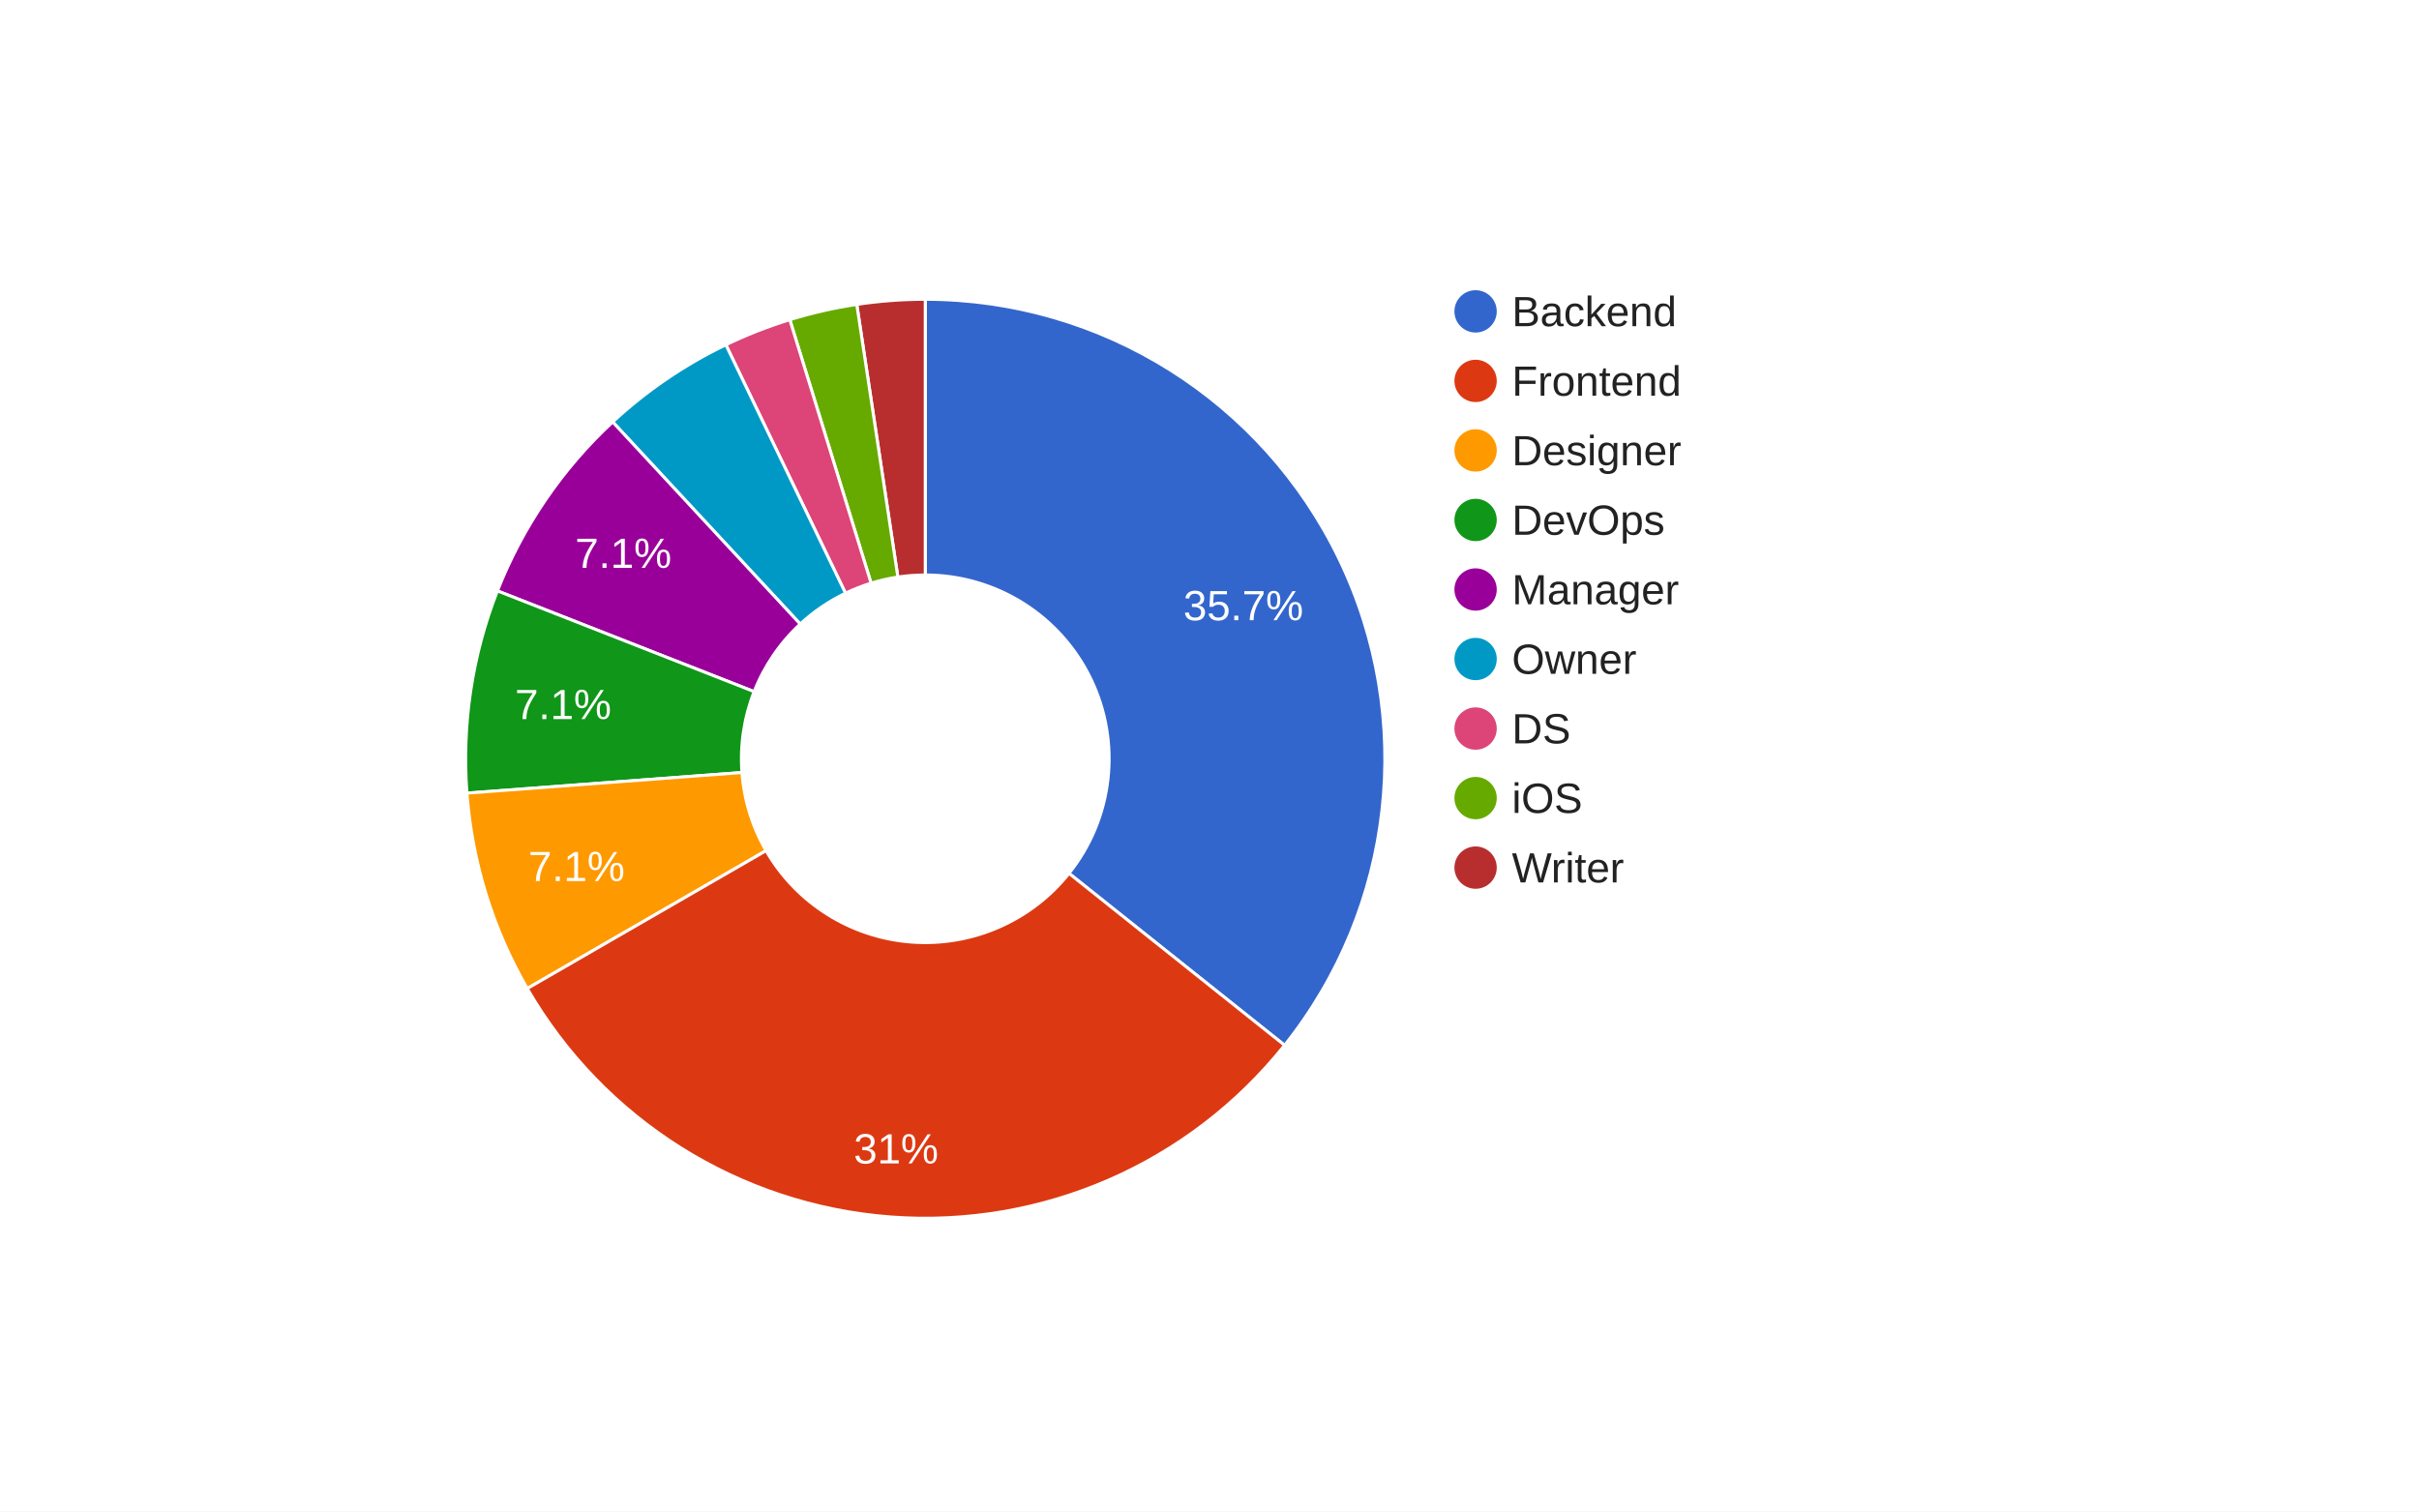
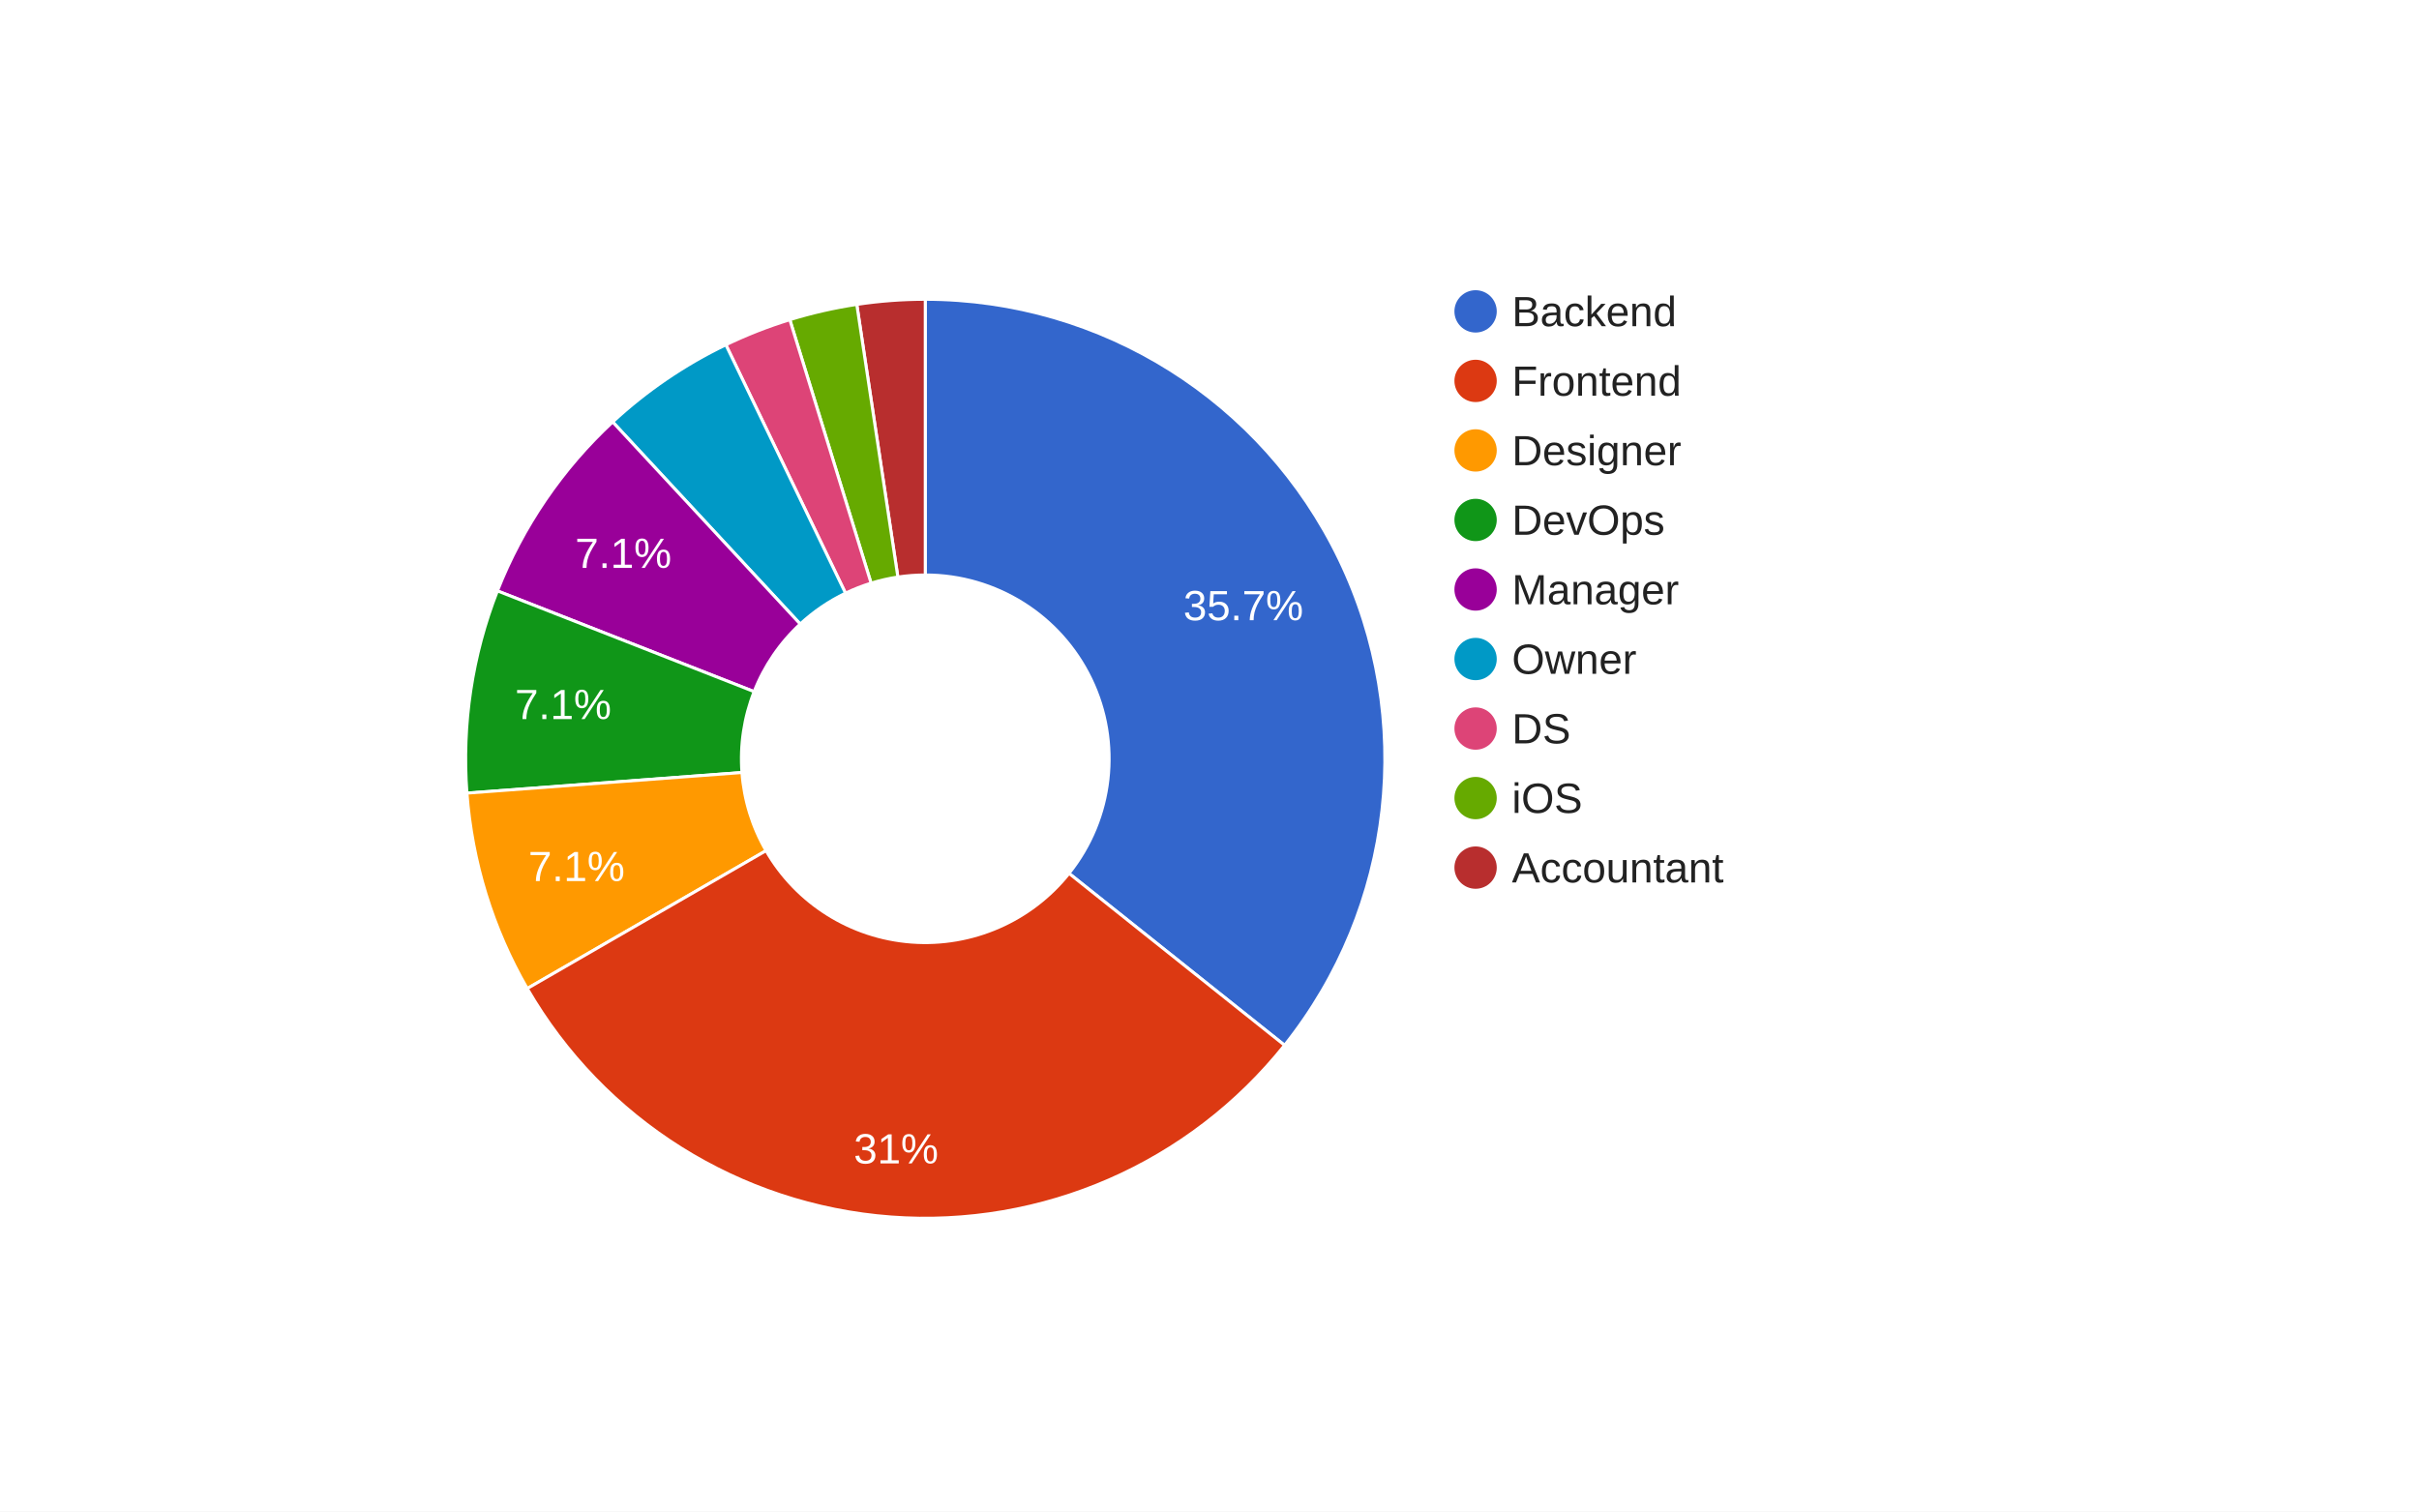
<svg xmlns="http://www.w3.org/2000/svg" width="800" height="500" viewBox="0 0 800 500">
  <defs id="defs" />
  <rect x="0" y="0" width="800" height="500" stroke="none" stroke-width="0" fill="#ffffff" />
  <g>
    <rect x="481" y="96" width="166" height="198" stroke="none" stroke-width="0" fill-opacity="0" fill="#ffffff" />
    <g column-id="Backend">
      <rect x="481" y="96" width="166" height="14" stroke="none" stroke-width="0" fill-opacity="0" fill="#ffffff" />
      <g>
        <text text-anchor="start" x="500" y="107.9" font-family="Arial" font-size="14" stroke="none" stroke-width="0" fill="#222222">Backend</text>
      </g>
      <circle cx="488" cy="103" r="7" stroke="none" stroke-width="0" fill="#3366cc" />
    </g>
    <g column-id="Frontend">
      <rect x="481" y="119" width="166" height="14" stroke="none" stroke-width="0" fill-opacity="0" fill="#ffffff" />
      <g>
        <text text-anchor="start" x="500" y="130.9" font-family="Arial" font-size="14" stroke="none" stroke-width="0" fill="#222222">Frontend</text>
      </g>
      <circle cx="488" cy="126" r="7" stroke="none" stroke-width="0" fill="#dc3912" />
    </g>
    <g column-id="Designer">
      <rect x="481" y="142" width="166" height="14" stroke="none" stroke-width="0" fill-opacity="0" fill="#ffffff" />
      <g>
        <text text-anchor="start" x="500" y="153.9" font-family="Arial" font-size="14" stroke="none" stroke-width="0" fill="#222222">Designer</text>
      </g>
      <circle cx="488" cy="149" r="7" stroke="none" stroke-width="0" fill="#ff9900" />
    </g>
    <g column-id="DevOps">
      <rect x="481" y="165" width="166" height="14" stroke="none" stroke-width="0" fill-opacity="0" fill="#ffffff" />
      <g>
        <text text-anchor="start" x="500" y="176.9" font-family="Arial" font-size="14" stroke="none" stroke-width="0" fill="#222222">DevOps</text>
      </g>
      <circle cx="488" cy="172" r="7" stroke="none" stroke-width="0" fill="#109618" />
    </g>
    <g column-id="Manager">
      <rect x="481" y="188" width="166" height="14" stroke="none" stroke-width="0" fill-opacity="0" fill="#ffffff" />
      <g>
        <text text-anchor="start" x="500" y="199.9" font-family="Arial" font-size="14" stroke="none" stroke-width="0" fill="#222222">Manager</text>
      </g>
      <circle cx="488" cy="195" r="7" stroke="none" stroke-width="0" fill="#990099" />
    </g>
    <g column-id="Owner">
      <rect x="481" y="211" width="166" height="14" stroke="none" stroke-width="0" fill-opacity="0" fill="#ffffff" />
      <g>
        <text text-anchor="start" x="500" y="222.9" font-family="Arial" font-size="14" stroke="none" stroke-width="0" fill="#222222">Owner</text>
      </g>
      <circle cx="488" cy="218" r="7" stroke="none" stroke-width="0" fill="#0099c6" />
    </g>
    <g column-id="DS">
      <rect x="481" y="234" width="166" height="14" stroke="none" stroke-width="0" fill-opacity="0" fill="#ffffff" />
      <g>
        <text text-anchor="start" x="500" y="245.9" font-family="Arial" font-size="14" stroke="none" stroke-width="0" fill="#222222">DS</text>
      </g>
      <circle cx="488" cy="241" r="7" stroke="none" stroke-width="0" fill="#dd4477" />
    </g>
    <g column-id="iOS">
      <rect x="481" y="257" width="166" height="14" stroke="none" stroke-width="0" fill-opacity="0" fill="#ffffff" />
      <g>
        <text text-anchor="start" x="500" y="268.9" font-family="Arial" font-size="14" stroke="none" stroke-width="0" fill="#222222">iOS</text>
      </g>
      <circle cx="488" cy="264" r="7" stroke="none" stroke-width="0" fill="#66aa00" />
    </g>
-     <g column-id="Writer">
+     <g column-id="Accountant">
      <rect x="481" y="280" width="166" height="14" stroke="none" stroke-width="0" fill-opacity="0" fill="#ffffff" />
      <g>
-         <text text-anchor="start" x="500" y="291.9" font-family="Arial" font-size="14" stroke="none" stroke-width="0" fill="#222222">Writer</text>
+         <text text-anchor="start" x="500" y="291.9" font-family="Arial" font-size="14" stroke="none" stroke-width="0" fill="#222222">Accountant</text>
      </g>
      <circle cx="488" cy="287" r="7" stroke="none" stroke-width="0" fill="#b82e2e" />
    </g>
  </g>
  <g>
    <path d="M306,190.2L306,99A152,152,0,0,1,424.838,345.77L353.535,288.908A60.8,60.8,0,0,0,306,190.2" stroke="#ffffff" stroke-width="1" fill="#3366cc" />
    <text text-anchor="start" x="391.344" y="205.169" font-family="Arial" font-size="14" stroke="none" stroke-width="0" fill="#ffffff">35.7%</text>
  </g>
  <g>
    <path d="M296.938,190.879L283.346,100.698A152,152,0,0,1,306,99L306,190.2A60.8,60.8,0,0,0,296.938,190.879" stroke="#ffffff" stroke-width="1" fill="#b82e2e" />
  </g>
  <g>
    <path d="M288.079,192.901L261.197,105.753A152,152,0,0,1,283.346,100.698L296.938,190.879A60.8,60.8,0,0,0,288.079,192.901" stroke="#ffffff" stroke-width="1" fill="#66aa00" />
  </g>
  <g>
    <path d="M279.62,196.221L240.05,114.053A152,152,0,0,1,261.197,105.753L288.079,192.901A60.8,60.8,0,0,0,279.62,196.221" stroke="#ffffff" stroke-width="1" fill="#dd4477" />
  </g>
  <g>
    <path d="M264.645,206.43L202.614,139.576A152,152,0,0,1,240.05,114.053L279.62,196.221A60.8,60.8,0,0,0,264.645,206.43" stroke="#ffffff" stroke-width="1" fill="#0099c6" />
  </g>
  <g>
    <path d="M249.403,228.787L164.507,195.468A152,152,0,0,1,202.614,139.576L264.645,206.43A60.8,60.8,0,0,0,249.403,228.787" stroke="#ffffff" stroke-width="1" fill="#990099" />
    <text text-anchor="start" x="190.191" y="187.851" font-family="Arial" font-size="14" stroke="none" stroke-width="0" fill="#ffffff">7.1%</text>
  </g>
  <g>
    <path d="M245.37,255.544L154.425,262.359A152,152,0,0,1,164.507,195.468L249.403,228.787A60.8,60.8,0,0,0,245.37,255.544" stroke="#ffffff" stroke-width="1" fill="#109618" />
    <text text-anchor="start" x="170.291" y="237.857" font-family="Arial" font-size="14" stroke="none" stroke-width="0" fill="#ffffff">7.1%</text>
  </g>
  <g>
    <path d="M253.346,281.4L174.364,327A152,152,0,0,1,154.425,262.359L245.37,255.544A60.8,60.8,0,0,0,253.346,281.4" stroke="#ffffff" stroke-width="1" fill="#ff9900" />
    <text text-anchor="start" x="174.726" y="291.457" font-family="Arial" font-size="14" stroke="none" stroke-width="0" fill="#ffffff">7.1%</text>
  </g>
  <g>
    <path d="M353.535,288.908L424.838,345.77A152,152,0,0,1,174.364,327L253.346,281.4A60.8,60.8,0,0,0,353.535,288.908" stroke="#ffffff" stroke-width="1" fill="#dc3912" />
    <text text-anchor="start" x="282.336" y="384.856" font-family="Arial" font-size="14" stroke="none" stroke-width="0" fill="#ffffff">31%</text>
  </g>
  <g />
</svg>
